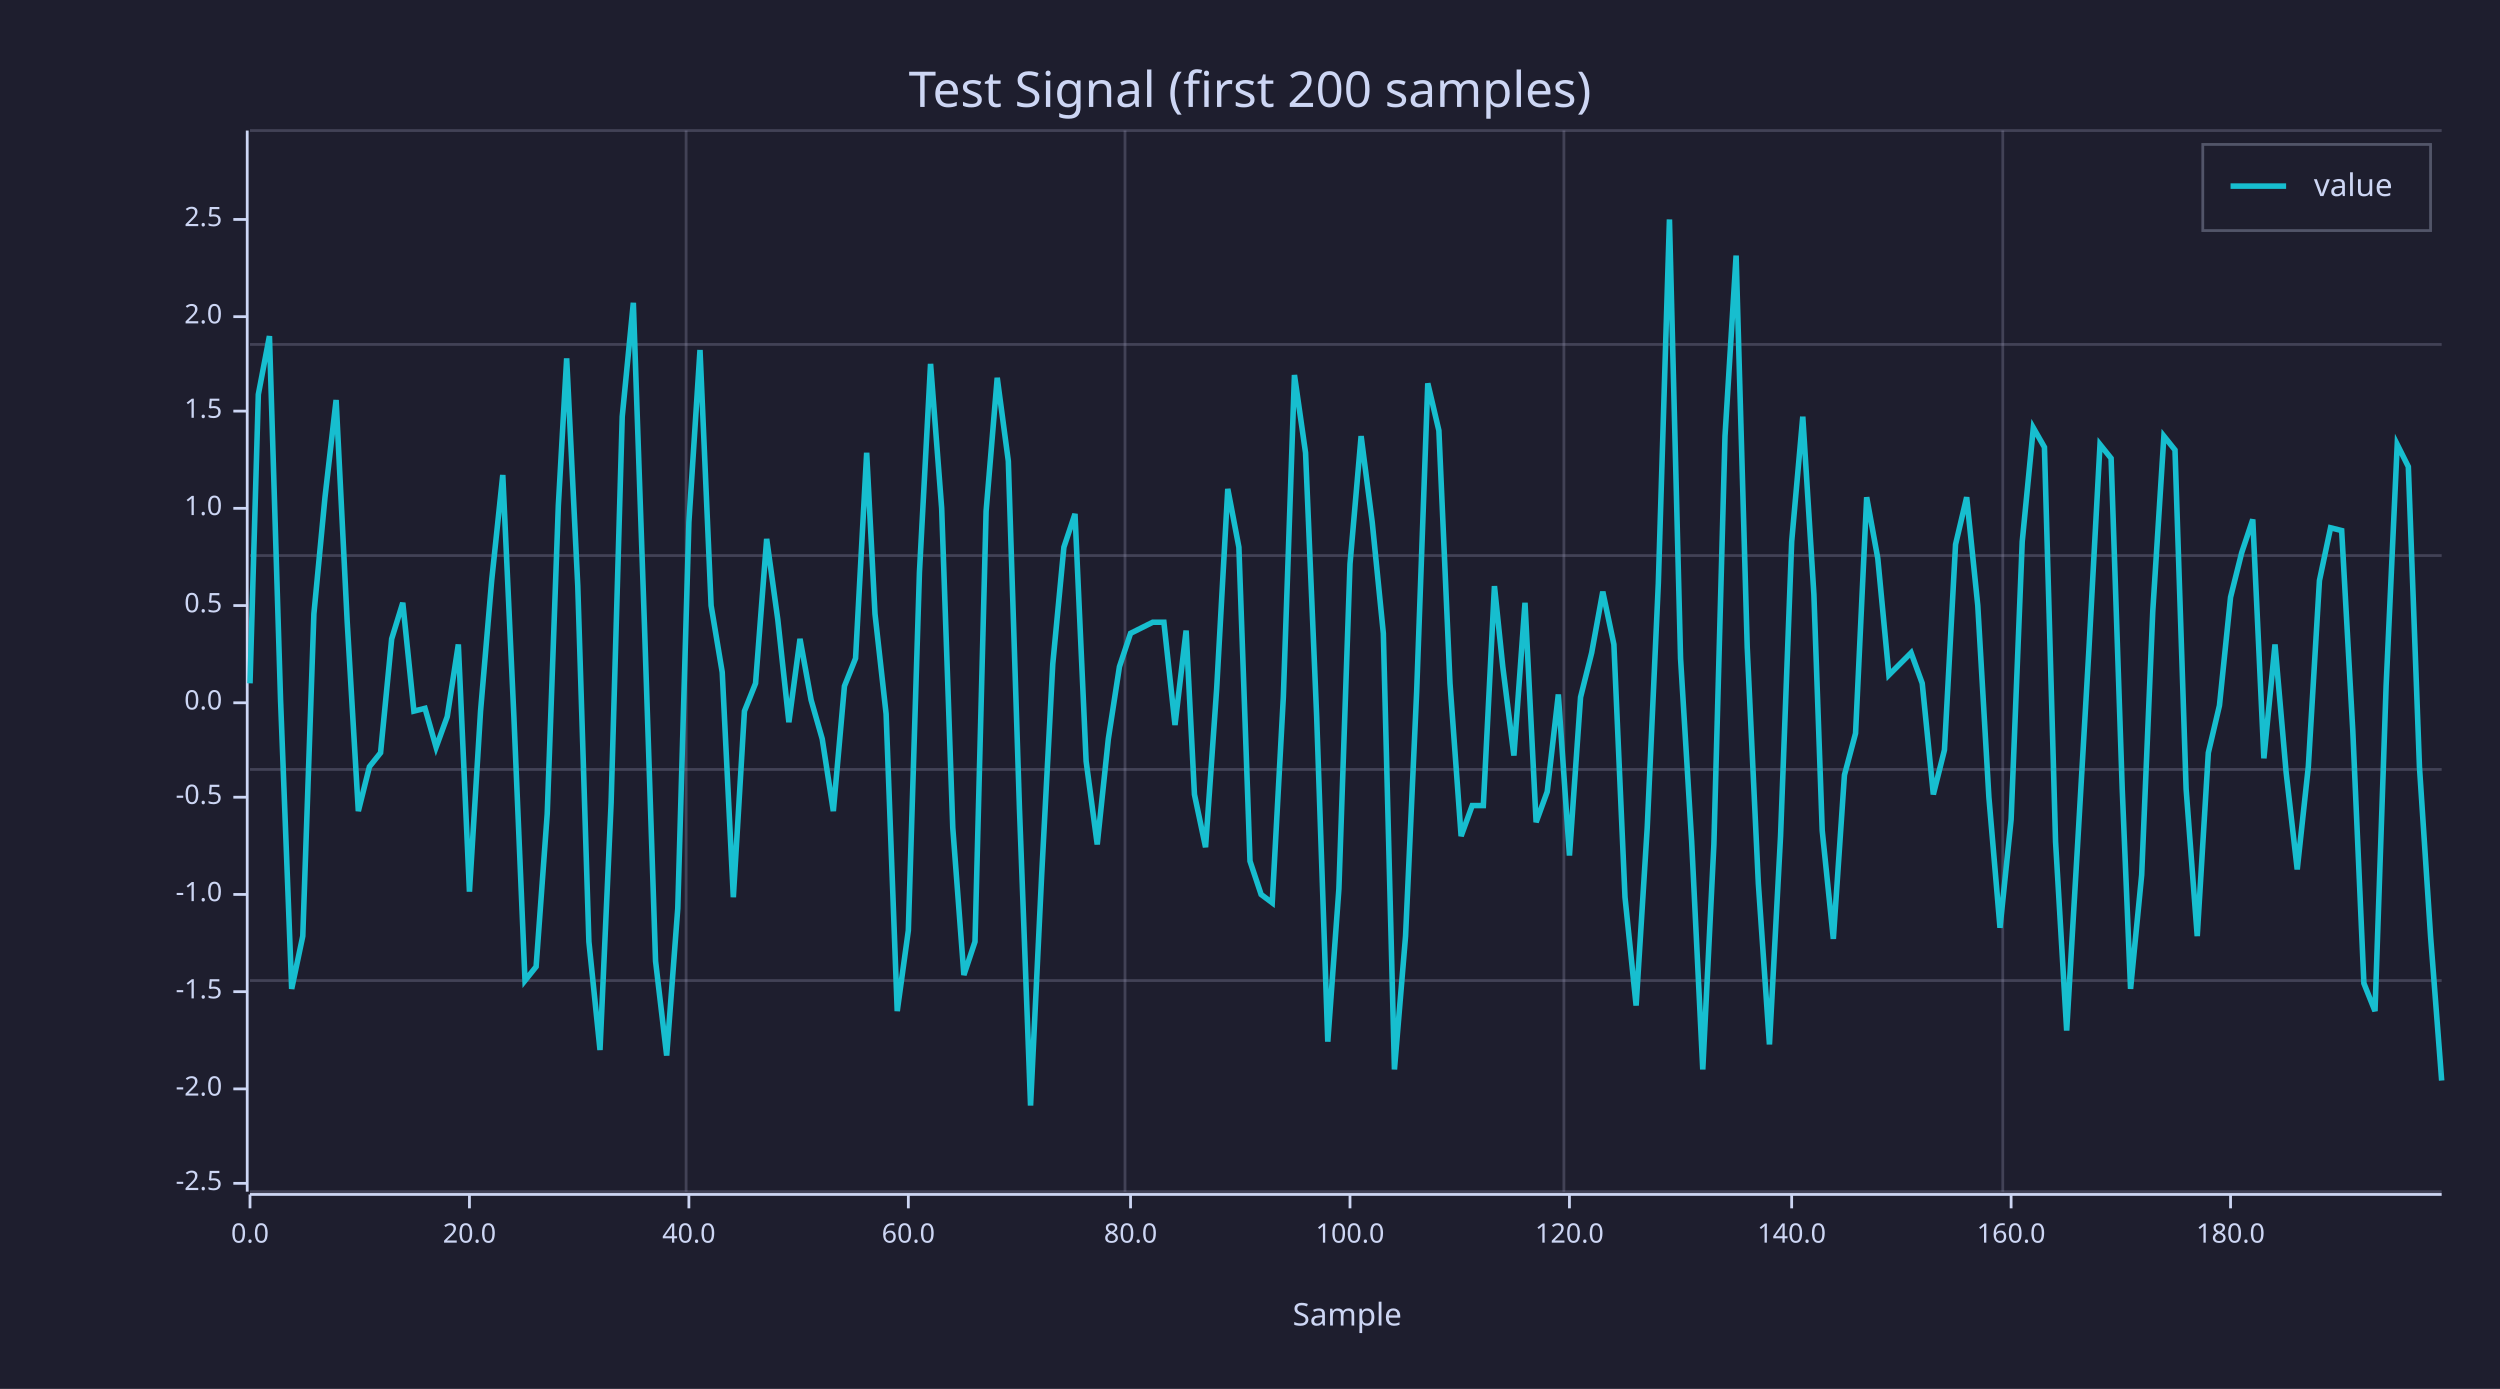
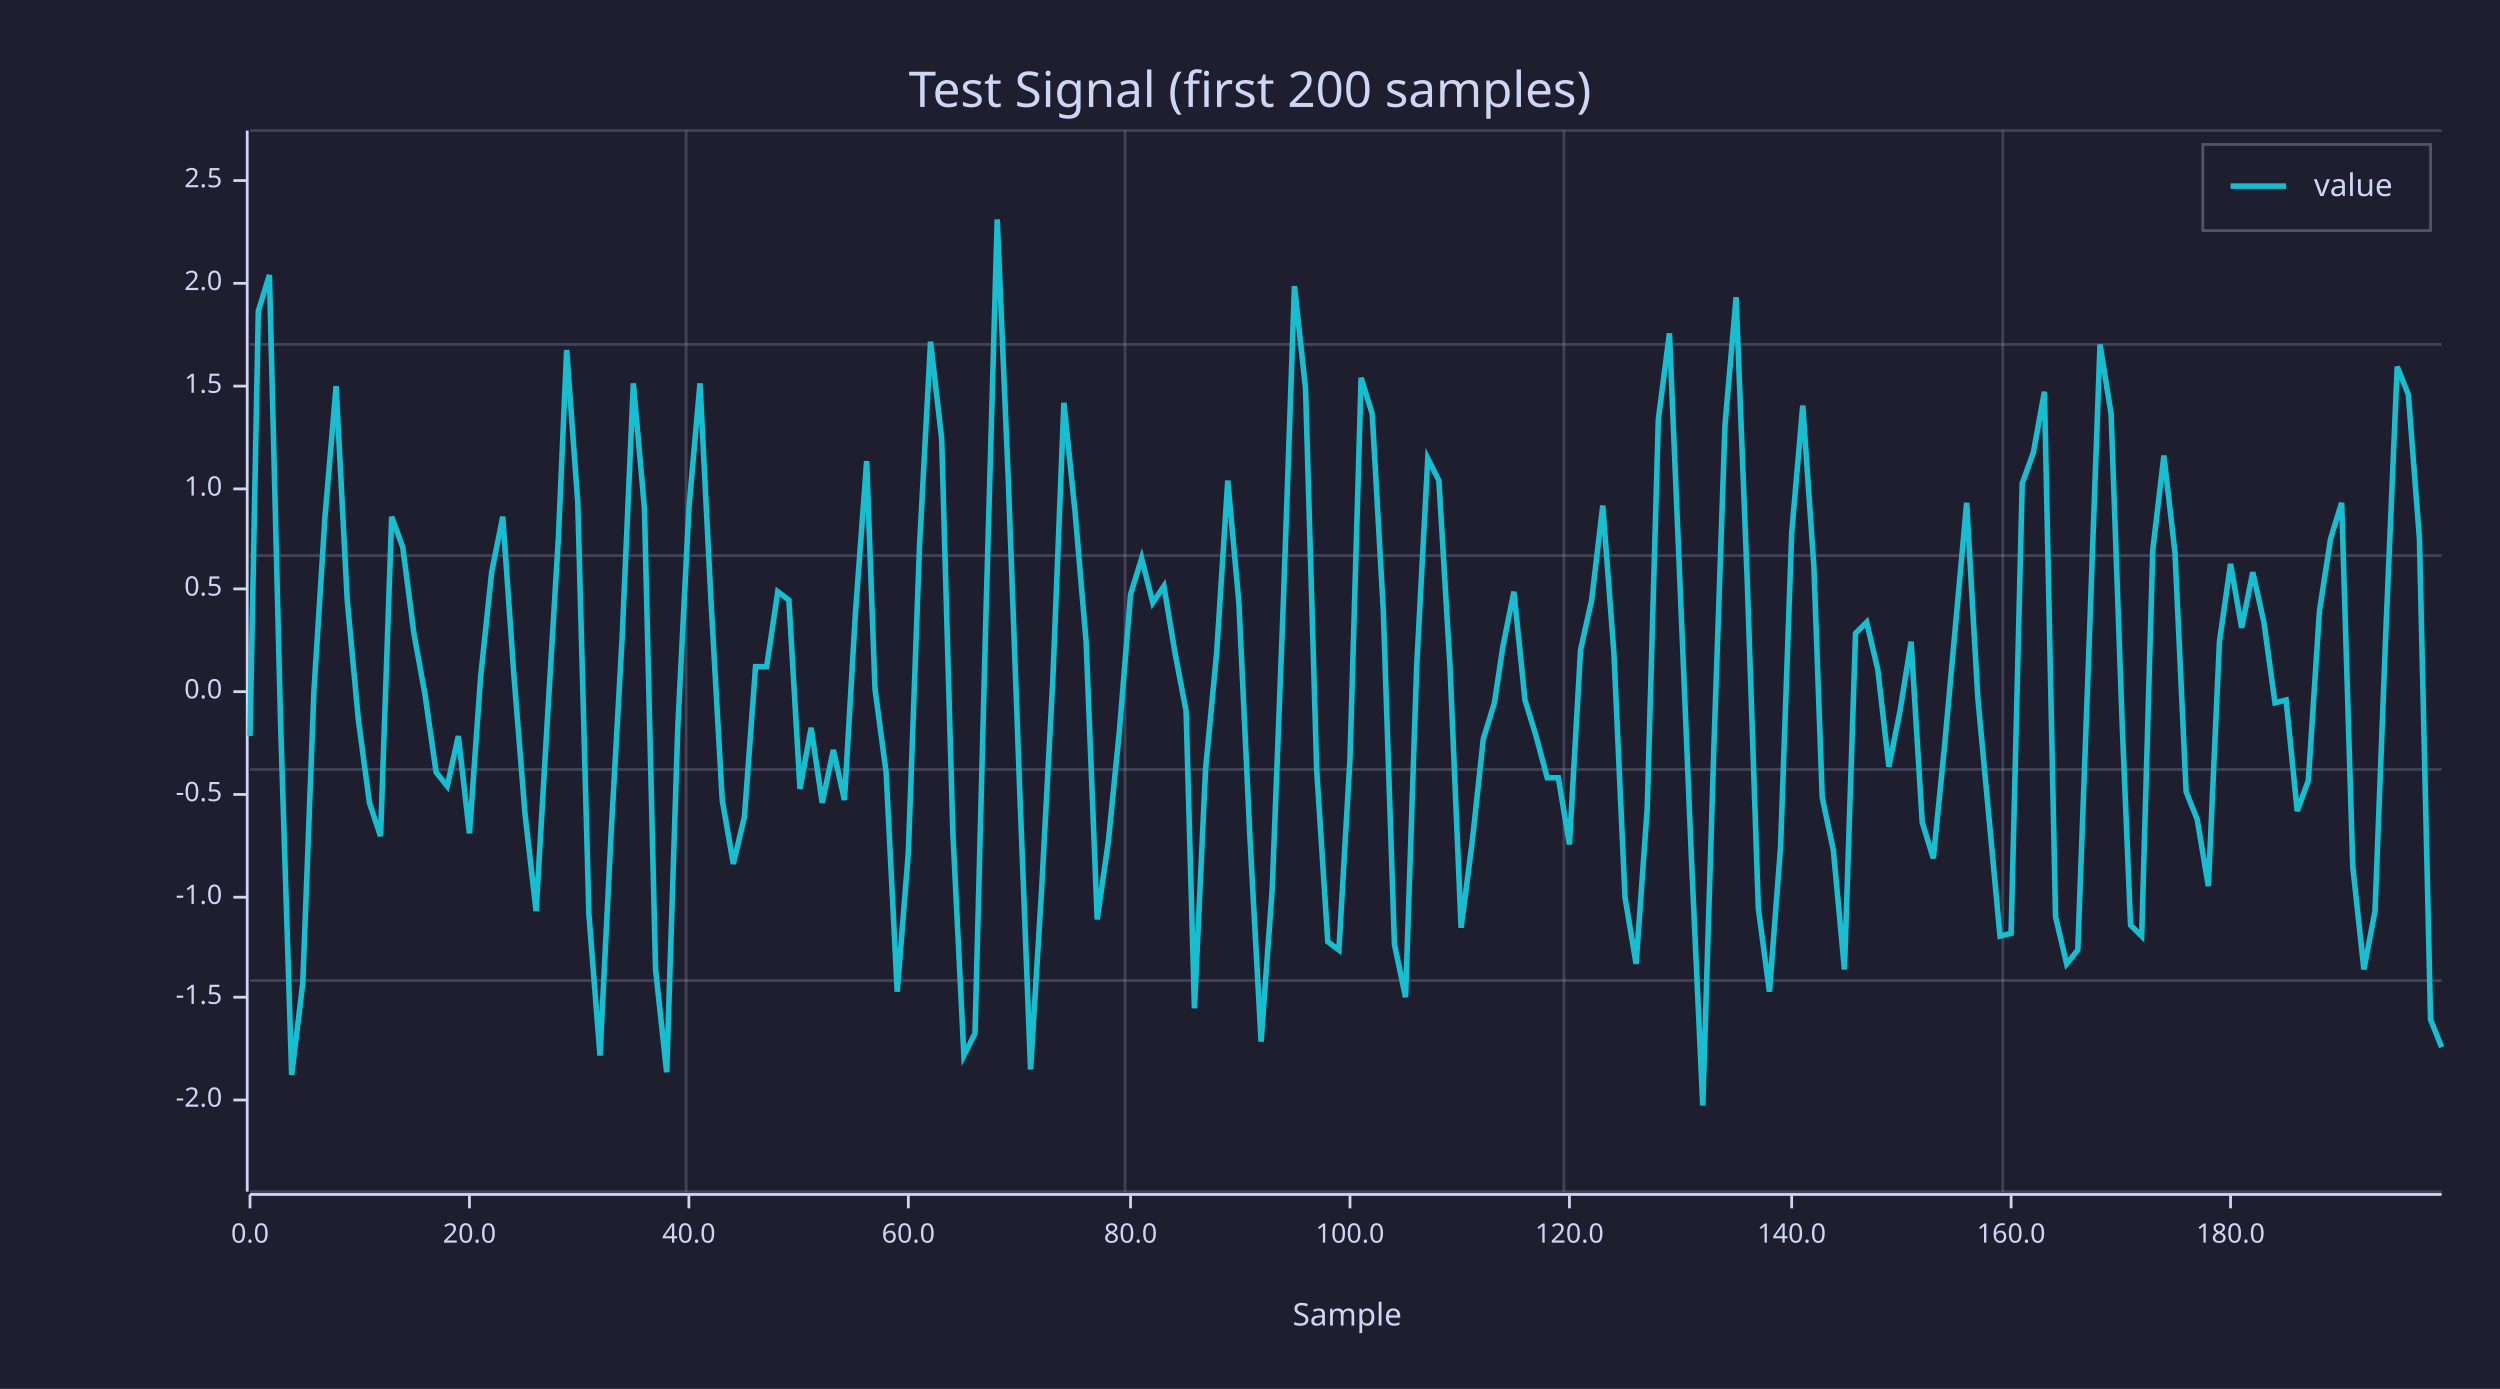
<svg xmlns="http://www.w3.org/2000/svg" width="900" height="500" viewBox="0 0 900 500">
  <rect x="0" y="0" width="900" height="500" opacity="1" fill="#1E1E2E" stroke="none" />
  <text x="450" y="25" dy="0.76em" text-anchor="middle" font-family="sans-serif" font-size="17.742" opacity="1" fill="#CDD6F4">
Test Signal (first 200 samples)
</text>
  <text x="20" y="238" dy="0.76em" text-anchor="middle" font-family="sans-serif" font-size="11.29" opacity="1" fill="#CDD6F4" transform="rotate(270, 20, 238)">

</text>
  <text x="485" y="480" dy="-0.5ex" text-anchor="middle" font-family="sans-serif" font-size="11.29" opacity="1" fill="#CDD6F4">
Sample
</text>
  <polyline fill="none" opacity="1" stroke="#CDD6F4" stroke-width="1" points="89,47 89,429 " />
-   <text x="80" y="426" dy="0.5ex" text-anchor="end" font-family="sans-serif" font-size="9.677" opacity="1" fill="#CDD6F4">
- -2.5
- </text>
-   <polyline fill="none" opacity="1" stroke="#CDD6F4" stroke-width="1" points="84,426 89,426 " />
-   <text x="80" y="392" dy="0.5ex" text-anchor="end" font-family="sans-serif" font-size="9.677" opacity="1" fill="#CDD6F4">
+   <text x="80" y="396" dy="0.5ex" text-anchor="end" font-family="sans-serif" font-size="9.677" opacity="1" fill="#CDD6F4">
-2.0
</text>
-   <polyline fill="none" opacity="1" stroke="#CDD6F4" stroke-width="1" points="84,392 89,392 " />
-   <text x="80" y="357" dy="0.5ex" text-anchor="end" font-family="sans-serif" font-size="9.677" opacity="1" fill="#CDD6F4">
+   <polyline fill="none" opacity="1" stroke="#CDD6F4" stroke-width="1" points="84,396 89,396 " />
+   <text x="80" y="359" dy="0.5ex" text-anchor="end" font-family="sans-serif" font-size="9.677" opacity="1" fill="#CDD6F4">
-1.5
</text>
-   <polyline fill="none" opacity="1" stroke="#CDD6F4" stroke-width="1" points="84,357 89,357 " />
-   <text x="80" y="322" dy="0.5ex" text-anchor="end" font-family="sans-serif" font-size="9.677" opacity="1" fill="#CDD6F4">
+   <polyline fill="none" opacity="1" stroke="#CDD6F4" stroke-width="1" points="84,359 89,359 " />
+   <text x="80" y="323" dy="0.5ex" text-anchor="end" font-family="sans-serif" font-size="9.677" opacity="1" fill="#CDD6F4">
-1.0
</text>
-   <polyline fill="none" opacity="1" stroke="#CDD6F4" stroke-width="1" points="84,322 89,322 " />
-   <text x="80" y="287" dy="0.5ex" text-anchor="end" font-family="sans-serif" font-size="9.677" opacity="1" fill="#CDD6F4">
+   <polyline fill="none" opacity="1" stroke="#CDD6F4" stroke-width="1" points="84,323 89,323 " />
+   <text x="80" y="286" dy="0.5ex" text-anchor="end" font-family="sans-serif" font-size="9.677" opacity="1" fill="#CDD6F4">
-0.5
</text>
-   <polyline fill="none" opacity="1" stroke="#CDD6F4" stroke-width="1" points="84,287 89,287 " />
-   <text x="80" y="253" dy="0.5ex" text-anchor="end" font-family="sans-serif" font-size="9.677" opacity="1" fill="#CDD6F4">
+   <polyline fill="none" opacity="1" stroke="#CDD6F4" stroke-width="1" points="84,286 89,286 " />
+   <text x="80" y="249" dy="0.5ex" text-anchor="end" font-family="sans-serif" font-size="9.677" opacity="1" fill="#CDD6F4">
0.0
</text>
-   <polyline fill="none" opacity="1" stroke="#CDD6F4" stroke-width="1" points="84,253 89,253 " />
-   <text x="80" y="218" dy="0.5ex" text-anchor="end" font-family="sans-serif" font-size="9.677" opacity="1" fill="#CDD6F4">
+   <polyline fill="none" opacity="1" stroke="#CDD6F4" stroke-width="1" points="84,249 89,249 " />
+   <text x="80" y="212" dy="0.5ex" text-anchor="end" font-family="sans-serif" font-size="9.677" opacity="1" fill="#CDD6F4">
0.5
</text>
-   <polyline fill="none" opacity="1" stroke="#CDD6F4" stroke-width="1" points="84,218 89,218 " />
-   <text x="80" y="183" dy="0.5ex" text-anchor="end" font-family="sans-serif" font-size="9.677" opacity="1" fill="#CDD6F4">
+   <polyline fill="none" opacity="1" stroke="#CDD6F4" stroke-width="1" points="84,212 89,212 " />
+   <text x="80" y="176" dy="0.5ex" text-anchor="end" font-family="sans-serif" font-size="9.677" opacity="1" fill="#CDD6F4">
1.0
</text>
-   <polyline fill="none" opacity="1" stroke="#CDD6F4" stroke-width="1" points="84,183 89,183 " />
-   <text x="80" y="148" dy="0.5ex" text-anchor="end" font-family="sans-serif" font-size="9.677" opacity="1" fill="#CDD6F4">
+   <polyline fill="none" opacity="1" stroke="#CDD6F4" stroke-width="1" points="84,176 89,176 " />
+   <text x="80" y="139" dy="0.5ex" text-anchor="end" font-family="sans-serif" font-size="9.677" opacity="1" fill="#CDD6F4">
1.5
</text>
-   <polyline fill="none" opacity="1" stroke="#CDD6F4" stroke-width="1" points="84,148 89,148 " />
-   <text x="80" y="114" dy="0.5ex" text-anchor="end" font-family="sans-serif" font-size="9.677" opacity="1" fill="#CDD6F4">
+   <polyline fill="none" opacity="1" stroke="#CDD6F4" stroke-width="1" points="84,139 89,139 " />
+   <text x="80" y="102" dy="0.5ex" text-anchor="end" font-family="sans-serif" font-size="9.677" opacity="1" fill="#CDD6F4">
2.0
</text>
-   <polyline fill="none" opacity="1" stroke="#CDD6F4" stroke-width="1" points="84,114 89,114 " />
-   <text x="80" y="79" dy="0.5ex" text-anchor="end" font-family="sans-serif" font-size="9.677" opacity="1" fill="#CDD6F4">
+   <polyline fill="none" opacity="1" stroke="#CDD6F4" stroke-width="1" points="84,102 89,102 " />
+   <text x="80" y="65" dy="0.5ex" text-anchor="end" font-family="sans-serif" font-size="9.677" opacity="1" fill="#CDD6F4">
2.5
</text>
-   <polyline fill="none" opacity="1" stroke="#CDD6F4" stroke-width="1" points="84,79 89,79 " />
+   <polyline fill="none" opacity="1" stroke="#CDD6F4" stroke-width="1" points="84,65 89,65 " />
  <polyline fill="none" opacity="1" stroke="#CDD6F4" stroke-width="1" points="90,430 879,430 " />
  <text x="90" y="440" dy="0.76em" text-anchor="middle" font-family="sans-serif" font-size="9.677" opacity="1" fill="#CDD6F4">
0.0
</text>
  <polyline fill="none" opacity="1" stroke="#CDD6F4" stroke-width="1" points="90,430 90,435 " />
  <text x="169" y="440" dy="0.76em" text-anchor="middle" font-family="sans-serif" font-size="9.677" opacity="1" fill="#CDD6F4">
20.0
</text>
  <polyline fill="none" opacity="1" stroke="#CDD6F4" stroke-width="1" points="169,430 169,435 " />
  <text x="248" y="440" dy="0.76em" text-anchor="middle" font-family="sans-serif" font-size="9.677" opacity="1" fill="#CDD6F4">
40.0
</text>
  <polyline fill="none" opacity="1" stroke="#CDD6F4" stroke-width="1" points="248,430 248,435 " />
  <text x="327" y="440" dy="0.76em" text-anchor="middle" font-family="sans-serif" font-size="9.677" opacity="1" fill="#CDD6F4">
60.0
</text>
  <polyline fill="none" opacity="1" stroke="#CDD6F4" stroke-width="1" points="327,430 327,435 " />
  <text x="407" y="440" dy="0.76em" text-anchor="middle" font-family="sans-serif" font-size="9.677" opacity="1" fill="#CDD6F4">
80.0
</text>
  <polyline fill="none" opacity="1" stroke="#CDD6F4" stroke-width="1" points="407,430 407,435 " />
  <text x="486" y="440" dy="0.76em" text-anchor="middle" font-family="sans-serif" font-size="9.677" opacity="1" fill="#CDD6F4">
100.0
</text>
  <polyline fill="none" opacity="1" stroke="#CDD6F4" stroke-width="1" points="486,430 486,435 " />
  <text x="565" y="440" dy="0.76em" text-anchor="middle" font-family="sans-serif" font-size="9.677" opacity="1" fill="#CDD6F4">
120.0
</text>
  <polyline fill="none" opacity="1" stroke="#CDD6F4" stroke-width="1" points="565,430 565,435 " />
  <text x="645" y="440" dy="0.76em" text-anchor="middle" font-family="sans-serif" font-size="9.677" opacity="1" fill="#CDD6F4">
140.0
</text>
  <polyline fill="none" opacity="1" stroke="#CDD6F4" stroke-width="1" points="645,430 645,435 " />
  <text x="724" y="440" dy="0.76em" text-anchor="middle" font-family="sans-serif" font-size="9.677" opacity="1" fill="#CDD6F4">
160.0
</text>
  <polyline fill="none" opacity="1" stroke="#CDD6F4" stroke-width="1" points="724,430 724,435 " />
  <text x="803" y="440" dy="0.76em" text-anchor="middle" font-family="sans-serif" font-size="9.677" opacity="1" fill="#CDD6F4">
180.0
</text>
  <polyline fill="none" opacity="1" stroke="#CDD6F4" stroke-width="1" points="803,430 803,435 " />
  <polyline fill="none" opacity="0.3" stroke="#9696B4" stroke-width="1" points="90,429 879,429 " />
  <polyline fill="none" opacity="0.3" stroke="#9696B4" stroke-width="1" points="90,353 879,353 " />
  <polyline fill="none" opacity="0.3" stroke="#9696B4" stroke-width="1" points="90,277 879,277 " />
  <polyline fill="none" opacity="0.3" stroke="#9696B4" stroke-width="1" points="90,200 879,200 " />
  <polyline fill="none" opacity="0.3" stroke="#9696B4" stroke-width="1" points="90,124 879,124 " />
  <polyline fill="none" opacity="0.3" stroke="#9696B4" stroke-width="1" points="90,47 879,47 " />
  <polyline fill="none" opacity="0.3" stroke="#9696B4" stroke-width="1" points="247,429 247,47 " />
  <polyline fill="none" opacity="0.3" stroke="#9696B4" stroke-width="1" points="405,429 405,47 " />
  <polyline fill="none" opacity="0.3" stroke="#9696B4" stroke-width="1" points="563,429 563,47 " />
  <polyline fill="none" opacity="0.3" stroke="#9696B4" stroke-width="1" points="721,429 721,47 " />
-   <polyline fill="none" opacity="1" stroke="#17BECF" stroke-width="2" points="90,246 93,142 97,121 101,252 105,356 109,337 113,221 117,179 121,144 125,224 129,292 133,276 137,271 141,230 145,217 149,256 153,255 157,269 161,258 165,232 169,321 173,256 177,209 181,171 185,258 189,353 193,348 197,293 201,182 204,129 208,211 212,339 216,378 220,289 224,150 228,109 232,225 236,346 240,380 244,327 248,188 252,126 256,218 260,242 264,323 268,256 272,246 276,194 280,223 284,260 288,230 292,252 296,266 300,292 304,247 308,237 312,163 315,221 319,257 323,364 327,335 331,206 335,131 339,183 343,298 347,351 351,339 355,184 359,136 363,166 367,291 371,398 375,315 379,239 383,197 387,185 391,274 395,304 399,266 403,240 407,228 411,226 415,224 419,224 423,261 427,227 430,286 434,305 438,248 442,176 446,197 450,310 454,322 458,325 462,251 466,135 470,163 474,258 478,375 482,320 486,203 490,157 494,188 498,228 502,385 506,337 510,249 514,138 518,155 522,246 526,301 530,290 534,290 538,211 541,240 545,272 549,217 553,296 557,285 561,250 565,308 569,251 573,235 577,213 581,232 585,323 589,362 593,298 597,210 601,79 605,237 609,303 613,385 617,304 621,157 625,92 629,233 633,318 637,376 641,301 645,195 649,150 653,214 656,299 660,338 664,279 668,264 672,179 676,201 680,243 684,239 688,235 692,246 696,286 700,270 704,196 708,179 712,218 716,287 720,334 724,295 728,195 732,154 736,161 740,303 744,371 748,303 752,234 756,160 760,165 764,284 767,356 771,315 775,220 779,157 783,162 787,284 791,337 795,271 799,254 803,215 807,199 811,187 815,273 819,232 823,278 827,313 831,276 835,209 839,190 843,191 847,263 851,354 855,364 859,247 863,160 867,168 871,276 875,337 879,389 " />
+   <polyline fill="none" opacity="1" stroke="#17BECF" stroke-width="2" points="90,265 93,112 97,99 101,260 105,387 109,354 113,249 117,186 121,139 125,216 129,259 133,289 137,301 141,186 145,197 149,228 153,250 157,278 161,283 165,265 169,300 173,244 177,206 181,186 185,243 189,293 193,328 197,260 201,194 204,126 208,181 212,329 216,380 220,300 224,229 228,138 232,183 236,349 240,386 244,262 248,183 252,138 256,217 260,288 264,311 268,294 272,240 276,240 280,213 284,216 288,284 292,262 296,289 300,270 304,288 308,220 312,166 315,248 319,278 323,357 327,307 331,197 335,123 339,158 343,299 347,380 351,372 355,219 359,79 363,173 367,282 371,385 375,320 379,245 383,145 387,184 391,231 395,331 399,303 403,263 407,214 411,201 415,217 419,211 423,235 427,256 430,363 434,277 438,235 442,173 446,217 450,302 454,375 458,320 462,217 466,103 470,140 474,277 478,339 482,342 486,273 490,136 494,149 498,220 502,340 506,359 510,240 514,165 518,173 522,240 526,334 530,303 534,266 538,253 541,233 545,213 549,252 553,265 557,280 561,280 565,304 569,234 573,216 577,182 581,235 585,323 589,347 593,291 597,151 601,120 605,215 609,311 613,398 617,269 621,153 625,107 629,209 633,327 637,357 641,305 645,192 649,146 653,204 656,287 660,306 664,349 668,228 672,224 676,241 680,276 684,256 688,231 692,296 696,309 700,269 704,225 708,181 712,251 716,294 720,337 724,336 728,174 732,163 736,141 740,330 744,347 748,342 752,234 756,124 760,149 764,261 767,333 771,337 775,198 779,164 783,199 787,285 791,295 795,319 799,231 803,203 807,226 811,206 815,224 819,253 823,252 827,292 831,281 835,220 839,194 843,181 847,312 851,349 855,328 859,225 863,132 867,142 871,194 875,367 879,377 " />
  <rect x="793" y="52" width="82" height="31" opacity="0.85" fill="#1E1E2E" stroke="none" />
  <rect x="793" y="52" width="82" height="31" opacity="0.3" fill="none" stroke="#CDD6F4" />
  <text x="833" y="62" dy="0.76em" text-anchor="start" font-family="sans-serif" font-size="11.29" opacity="1" fill="#CDD6F4">
value
</text>
  <polyline fill="none" opacity="1" stroke="#17BECF" stroke-width="2" points="803,67 823,67 " />
</svg>
